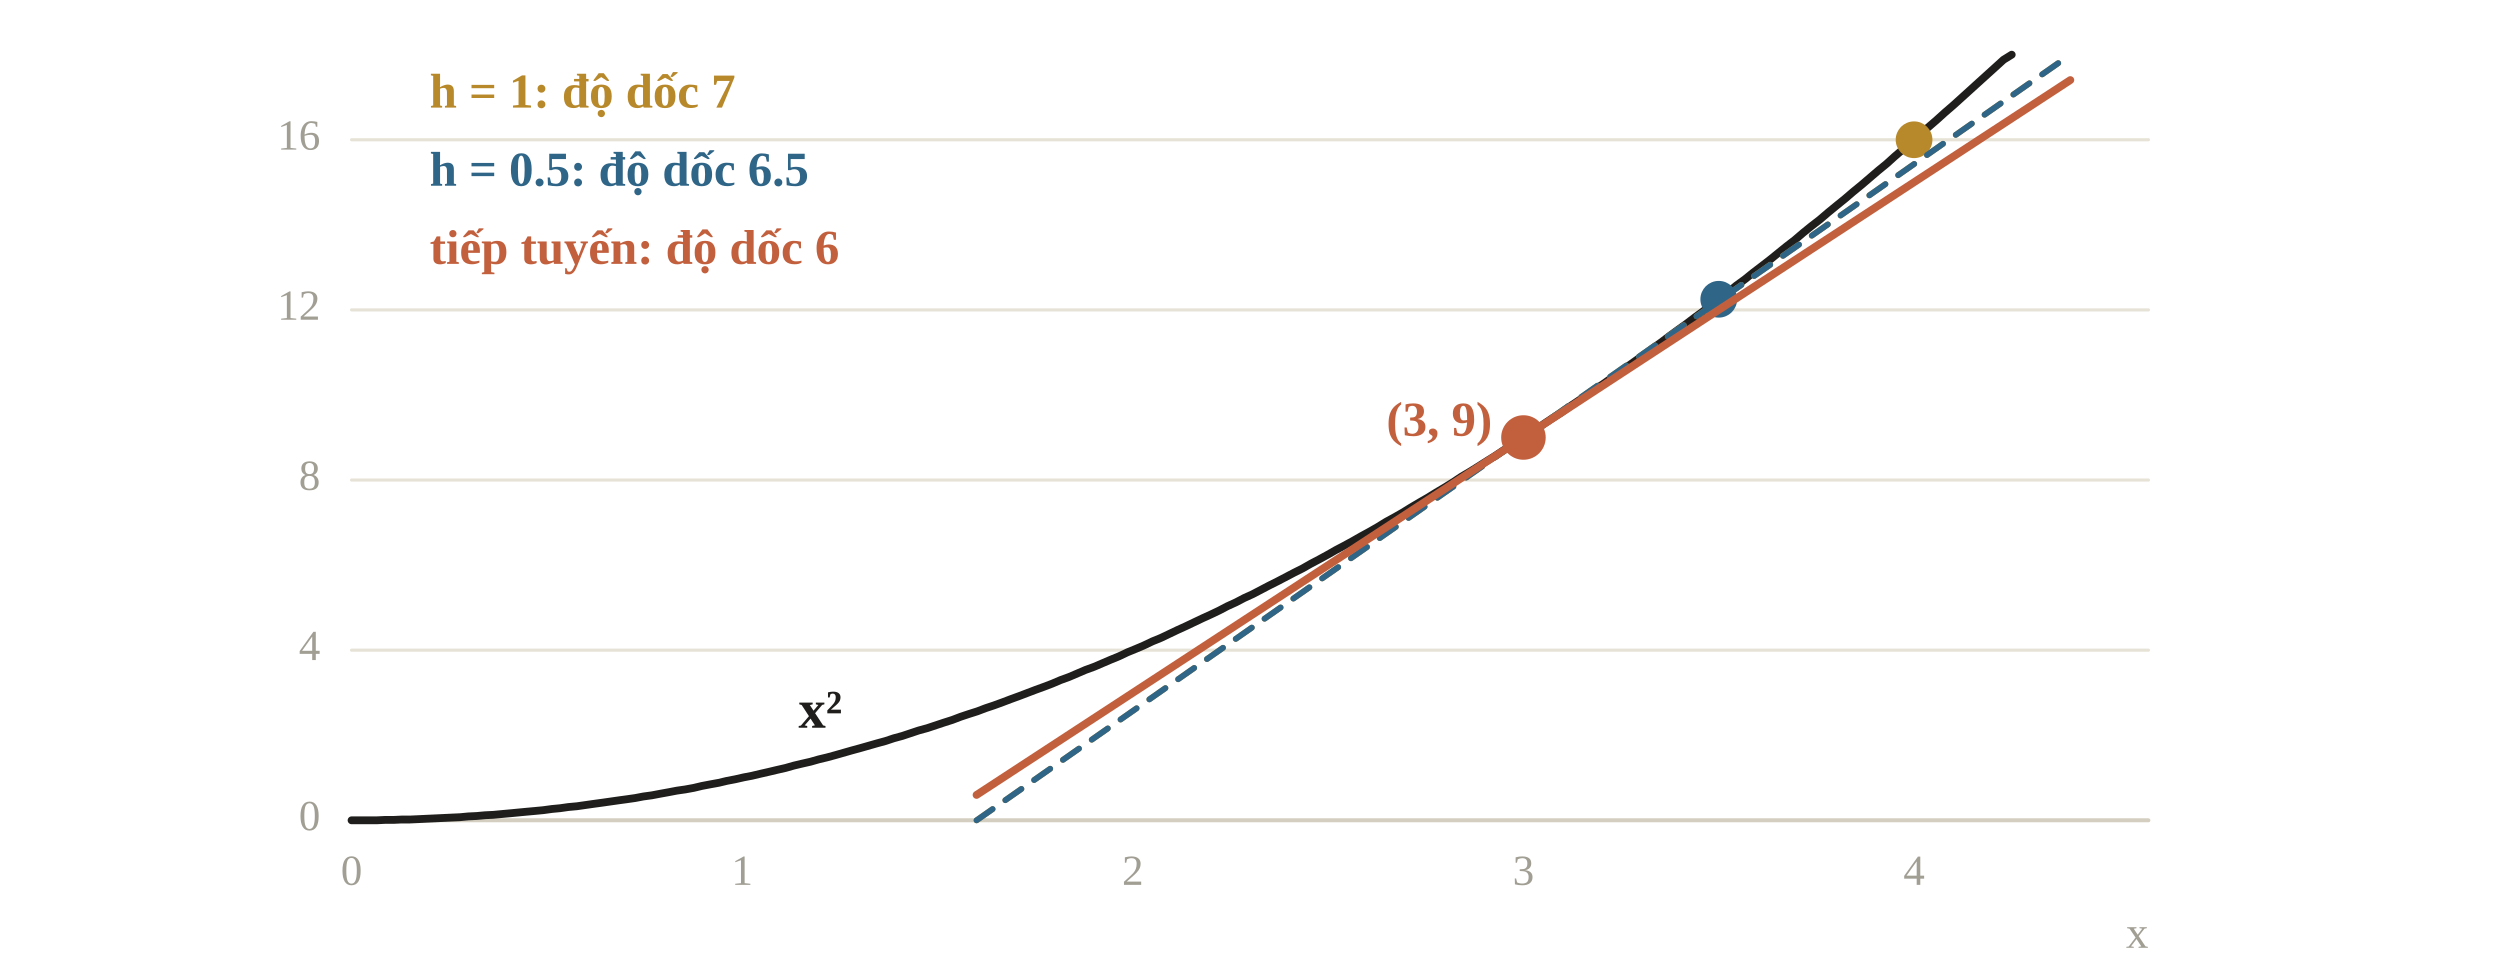
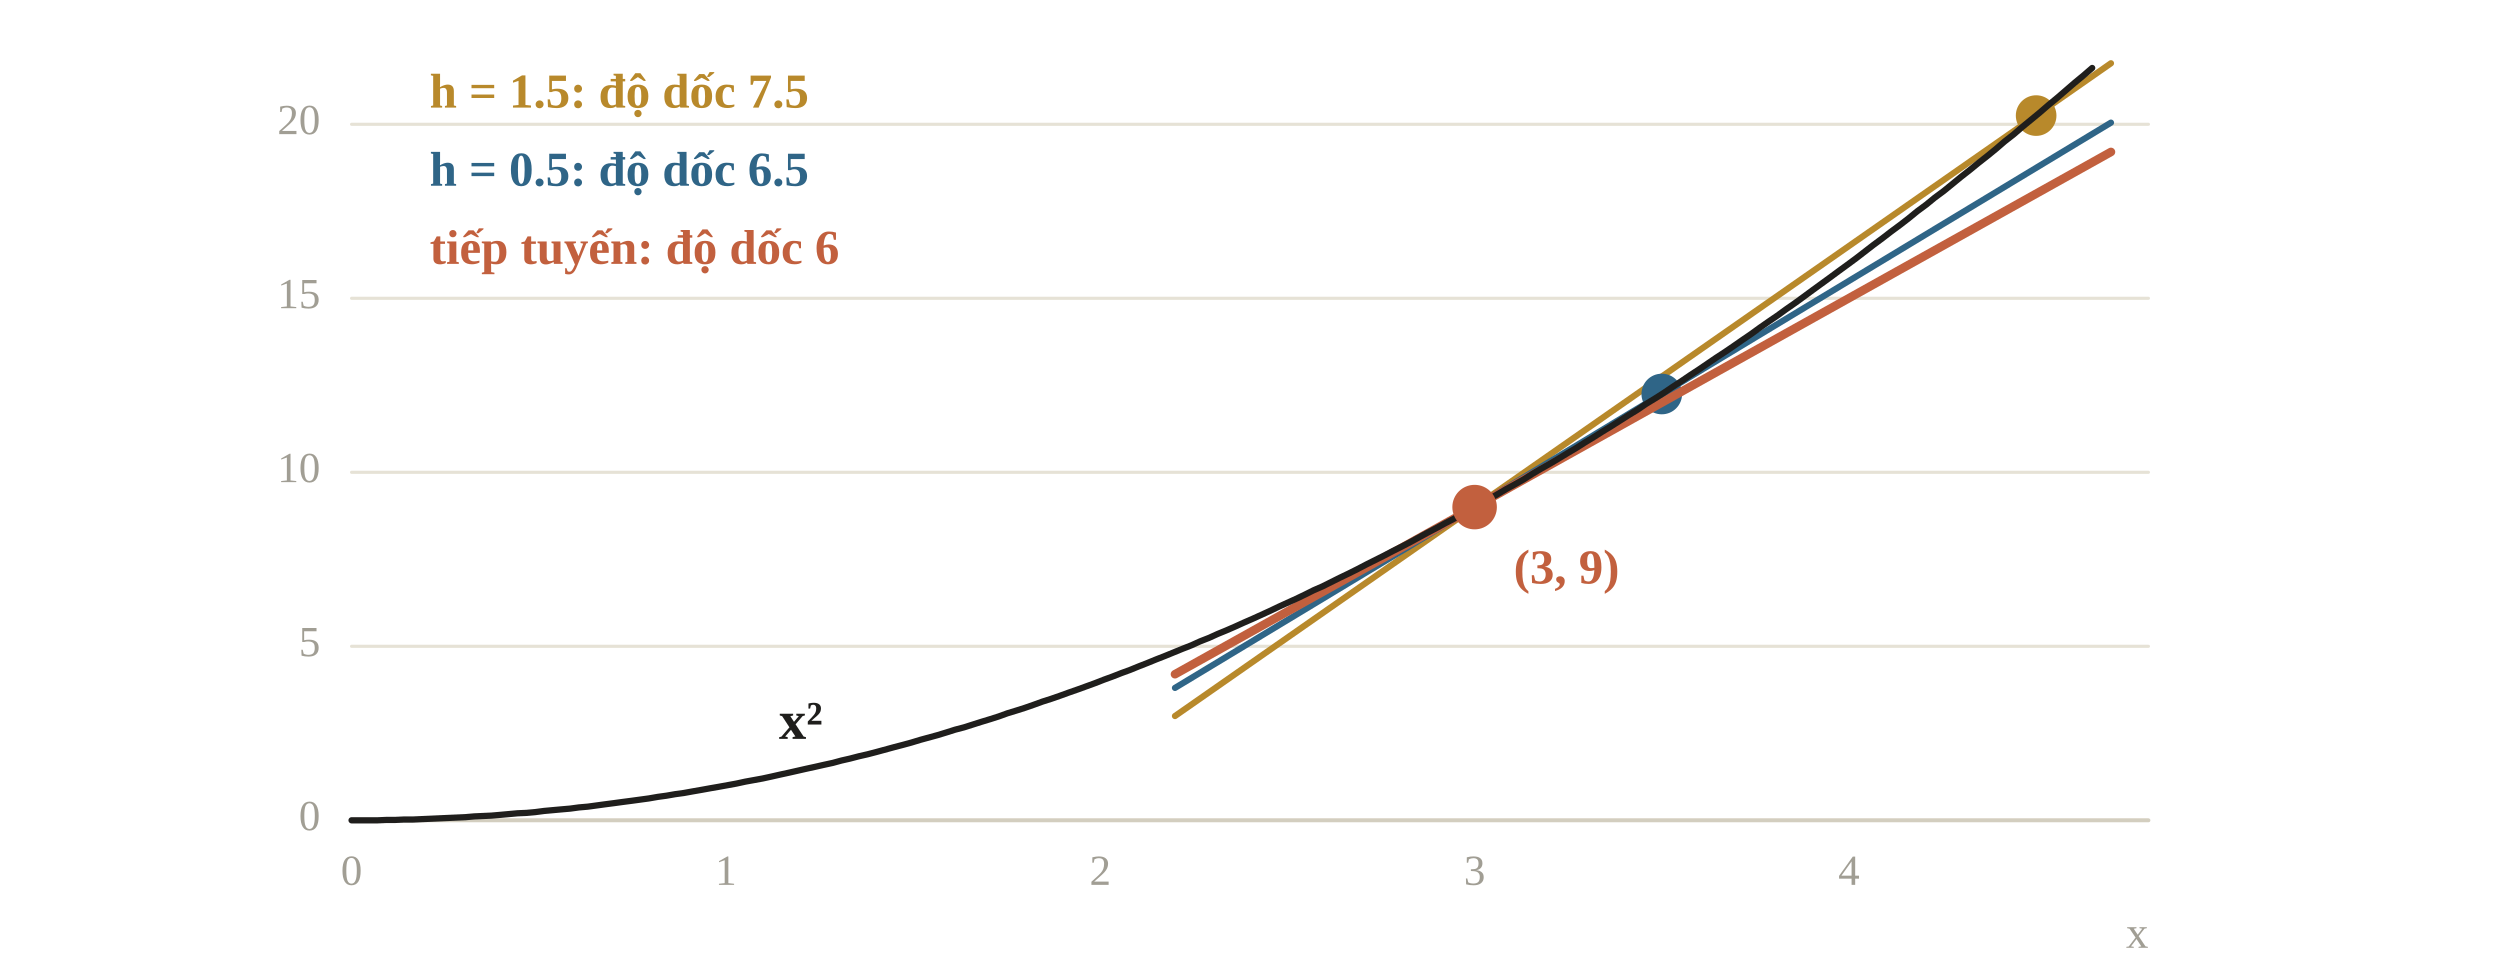
- <svg xmlns="http://www.w3.org/2000/svg" viewBox="0 0 640 250" width="640" style="font-family:var(--serif, Lora, Georgia, serif);color:var(--text, #1f1e1c)">
+ <svg xmlns="http://www.w3.org/2000/svg" viewBox="0 0 640 250" width="640" role="img" aria-label="h càng nhỏ, đường nối hai điểm càng gần tiếp tuyến; độ dốc tiến về 6." style="font-family:var(--serif, Lora, Georgia, serif);color:var(--text, #1f1e1c)">
  <path d="M 90,210 L 550,210" fill="none" stroke="var(--line, #e6e2d6)" stroke-width="0.8" stroke-linecap="round" />
-   <path d="M 90,166.444 L 550,166.444" fill="none" stroke="var(--line, #e6e2d6)" stroke-width="0.8" stroke-linecap="round" />
-   <path d="M 90,122.889 L 550,122.889" fill="none" stroke="var(--line, #e6e2d6)" stroke-width="0.8" stroke-linecap="round" />
-   <path d="M 90,79.333 L 550,79.333" fill="none" stroke="var(--line, #e6e2d6)" stroke-width="0.8" stroke-linecap="round" />
-   <path d="M 90,35.778 L 550,35.778" fill="none" stroke="var(--line, #e6e2d6)" stroke-width="0.8" stroke-linecap="round" />
+   <path d="M 90,165.455 L 550,165.455" fill="none" stroke="var(--line, #e6e2d6)" stroke-width="0.8" stroke-linecap="round" />
+   <path d="M 90,120.909 L 550,120.909" fill="none" stroke="var(--line, #e6e2d6)" stroke-width="0.8" stroke-linecap="round" />
+   <path d="M 90,76.364 L 550,76.364" fill="none" stroke="var(--line, #e6e2d6)" stroke-width="0.8" stroke-linecap="round" />
+   <path d="M 90,31.818 L 550,31.818" fill="none" stroke="var(--line, #e6e2d6)" stroke-width="0.8" stroke-linecap="round" />
  <path d="M 90,210 L 550,210" fill="none" stroke="var(--line-strong, #d3cebf)" stroke-width="1" stroke-linecap="round" />
  <text x="82" y="210" fill="var(--faint, #a19e94)" text-anchor="end" dominant-baseline="middle" font-family="var(--sans, Inter, &quot;Segoe UI&quot;, sans-serif)" font-size="11" font-weight="400">0</text>
-   <text x="82" y="166.444" fill="var(--faint, #a19e94)" text-anchor="end" dominant-baseline="middle" font-family="var(--sans, Inter, &quot;Segoe UI&quot;, sans-serif)" font-size="11" font-weight="400">4</text>
-   <text x="82" y="122.889" fill="var(--faint, #a19e94)" text-anchor="end" dominant-baseline="middle" font-family="var(--sans, Inter, &quot;Segoe UI&quot;, sans-serif)" font-size="11" font-weight="400">8</text>
-   <text x="82" y="79.333" fill="var(--faint, #a19e94)" text-anchor="end" dominant-baseline="middle" font-family="var(--sans, Inter, &quot;Segoe UI&quot;, sans-serif)" font-size="11" font-weight="400">12</text>
-   <text x="82" y="35.778" fill="var(--faint, #a19e94)" text-anchor="end" dominant-baseline="middle" font-family="var(--sans, Inter, &quot;Segoe UI&quot;, sans-serif)" font-size="11" font-weight="400">16</text>
+   <text x="82" y="165.455" fill="var(--faint, #a19e94)" text-anchor="end" dominant-baseline="middle" font-family="var(--sans, Inter, &quot;Segoe UI&quot;, sans-serif)" font-size="11" font-weight="400">5</text>
+   <text x="82" y="120.909" fill="var(--faint, #a19e94)" text-anchor="end" dominant-baseline="middle" font-family="var(--sans, Inter, &quot;Segoe UI&quot;, sans-serif)" font-size="11" font-weight="400">10</text>
+   <text x="82" y="76.364" fill="var(--faint, #a19e94)" text-anchor="end" dominant-baseline="middle" font-family="var(--sans, Inter, &quot;Segoe UI&quot;, sans-serif)" font-size="11" font-weight="400">15</text>
+   <text x="82" y="31.818" fill="var(--faint, #a19e94)" text-anchor="end" dominant-baseline="middle" font-family="var(--sans, Inter, &quot;Segoe UI&quot;, sans-serif)" font-size="11" font-weight="400">20</text>
  <text x="90" y="224" fill="var(--faint, #a19e94)" text-anchor="middle" dominant-baseline="middle" font-family="var(--sans, Inter, &quot;Segoe UI&quot;, sans-serif)" font-size="11" font-weight="400">0</text>
-   <text x="190" y="224" fill="var(--faint, #a19e94)" text-anchor="middle" dominant-baseline="middle" font-family="var(--sans, Inter, &quot;Segoe UI&quot;, sans-serif)" font-size="11" font-weight="400">1</text>
-   <text x="290" y="224" fill="var(--faint, #a19e94)" text-anchor="middle" dominant-baseline="middle" font-family="var(--sans, Inter, &quot;Segoe UI&quot;, sans-serif)" font-size="11" font-weight="400">2</text>
-   <text x="390" y="224" fill="var(--faint, #a19e94)" text-anchor="middle" dominant-baseline="middle" font-family="var(--sans, Inter, &quot;Segoe UI&quot;, sans-serif)" font-size="11" font-weight="400">3</text>
-   <text x="490" y="224" fill="var(--faint, #a19e94)" text-anchor="middle" dominant-baseline="middle" font-family="var(--sans, Inter, &quot;Segoe UI&quot;, sans-serif)" font-size="11" font-weight="400">4</text>
+   <text x="185.833" y="224" fill="var(--faint, #a19e94)" text-anchor="middle" dominant-baseline="middle" font-family="var(--sans, Inter, &quot;Segoe UI&quot;, sans-serif)" font-size="11" font-weight="400">1</text>
+   <text x="281.667" y="224" fill="var(--faint, #a19e94)" text-anchor="middle" dominant-baseline="middle" font-family="var(--sans, Inter, &quot;Segoe UI&quot;, sans-serif)" font-size="11" font-weight="400">2</text>
+   <text x="377.5" y="224" fill="var(--faint, #a19e94)" text-anchor="middle" dominant-baseline="middle" font-family="var(--sans, Inter, &quot;Segoe UI&quot;, sans-serif)" font-size="11" font-weight="400">3</text>
+   <text x="473.333" y="224" fill="var(--faint, #a19e94)" text-anchor="middle" dominant-baseline="middle" font-family="var(--sans, Inter, &quot;Segoe UI&quot;, sans-serif)" font-size="11" font-weight="400">4</text>
  <text x="550" y="240" fill="var(--faint, #a19e94)" text-anchor="end" dominant-baseline="middle" font-family="var(--sans, Inter, &quot;Segoe UI&quot;, sans-serif)" font-size="11.5" font-weight="400">x</text>
-   <path d="M 90.0,210.0 L 92.1,210.0 L 94.3,210.0 L 96.4,210.0 L 98.5,209.9 L 100.7,209.9 L 102.8,209.8 L 104.9,209.8 L 107.1,209.7 L 109.2,209.6 L 111.4,209.5 L 113.5,209.4 L 115.6,209.3 L 117.8,209.2 L 119.9,209.0 L 122.0,208.9 L 124.2,208.7 L 126.3,208.6 L 128.4,208.4 L 130.6,208.2 L 132.7,208.0 L 134.8,207.8 L 137.0,207.6 L 139.1,207.4 L 141.3,207.1 L 143.4,206.9 L 145.5,206.6 L 147.7,206.4 L 149.8,206.1 L 151.9,205.8 L 154.1,205.5 L 156.2,205.2 L 158.3,204.9 L 160.5,204.6 L 162.6,204.3 L 164.7,203.9 L 166.9,203.6 L 169.0,203.2 L 171.2,202.8 L 173.3,202.4 L 175.4,202.1 L 177.6,201.7 L 179.7,201.2 L 181.8,200.8 L 184.0,200.4 L 186.1,199.9 L 188.2,199.5 L 190.4,199.0 L 192.5,198.6 L 194.6,198.1 L 196.8,197.6 L 198.9,197.1 L 201.1,196.6 L 203.2,196.0 L 205.3,195.5 L 207.5,195.0 L 209.6,194.4 L 211.7,193.9 L 213.9,193.3 L 216.0,192.7 L 218.1,192.1 L 220.3,191.5 L 222.4,190.9 L 224.5,190.3 L 226.7,189.7 L 228.8,189.0 L 231.0,188.4 L 233.1,187.7 L 235.2,187.0 L 237.4,186.4 L 239.5,185.7 L 241.6,185.0 L 243.8,184.3 L 245.9,183.5 L 248.0,182.8 L 250.2,182.1 L 252.3,181.3 L 254.4,180.6 L 256.6,179.8 L 258.7,179.0 L 260.9,178.2 L 263.0,177.4 L 265.1,176.6 L 267.3,175.8 L 269.4,175.0 L 271.5,174.1 L 273.7,173.3 L 275.8,172.4 L 277.9,171.5 L 280.1,170.7 L 282.2,169.8 L 284.3,168.9 L 286.5,168.0 L 288.6,167.0 L 290.8,166.1 L 292.9,165.2 L 295.0,164.2 L 297.2,163.3 L 299.3,162.3 L 301.4,161.3 L 303.6,160.3 L 305.7,159.3 L 307.8,158.3 L 310.0,157.3 L 312.1,156.3 L 314.2,155.2 L 316.4,154.2 L 318.5,153.1 L 320.7,152.1 L 322.8,151.0 L 324.9,149.9 L 327.1,148.8 L 329.2,147.7 L 331.3,146.6 L 333.5,145.5 L 335.6,144.3 L 337.7,143.2 L 339.9,142.0 L 342.0,140.8 L 344.1,139.7 L 346.3,138.5 L 348.4,137.3 L 350.6,136.1 L 352.7,134.9 L 354.8,133.6 L 357.0,132.4 L 359.1,131.2 L 361.2,129.9 L 363.4,128.6 L 365.5,127.4 L 367.6,126.1 L 369.8,124.8 L 371.9,123.5 L 374.0,122.1 L 376.2,120.8 L 378.3,119.5 L 380.5,118.1 L 382.6,116.8 L 384.7,115.4 L 386.9,114.0 L 389.0,112.7 L 391.1,111.3 L 393.3,109.9 L 395.4,108.4 L 397.5,107.0 L 399.7,105.6 L 401.8,104.1 L 403.9,102.7 L 406.1,101.2 L 408.2,99.7 L 410.4,98.3 L 412.5,96.8 L 414.6,95.3 L 416.8,93.7 L 418.9,92.2 L 421.0,90.7 L 423.2,89.1 L 425.3,87.6 L 427.4,86.0 L 429.6,84.4 L 431.7,82.9 L 433.8,81.3 L 436.0,79.7 L 438.1,78.0 L 440.3,76.4 L 442.4,74.8 L 444.5,73.1 L 446.7,71.5 L 448.8,69.8 L 450.9,68.2 L 453.1,66.5 L 455.2,64.8 L 457.3,63.1 L 459.5,61.4 L 461.6,59.6 L 463.7,57.9 L 465.9,56.2 L 468.0,54.4 L 470.2,52.6 L 472.3,50.9 L 474.4,49.1 L 476.6,47.3 L 478.7,45.5 L 480.8,43.7 L 483.0,41.9 L 485.1,40.0 L 487.2,38.2 L 489.4,36.3 L 491.5,34.5 L 493.6,32.6 L 495.8,30.7 L 497.9,28.8 L 500.1,26.9 L 502.2,25.0 L 504.3,23.1 L 506.5,21.1 L 508.6,19.2 L 510.7,17.3 L 512.9,15.3 L 515.0,14.0" fill="none" stroke="currentColor" stroke-width="2" opacity="1" stroke-linecap="round" stroke-linejoin="round" />
-   <path d="M 250.0,210.0 L 530.0,14.0" fill="none" stroke="#b8892b" stroke-width="1.5" opacity="1" stroke-linecap="round" stroke-linejoin="round" stroke-dasharray="5 4" />
-   <circle cx="490" cy="35.778" r="4" fill="#b8892b" fill-opacity="1" stroke="#b8892b" stroke-width="1.4" />
-   <text x="110" y="24" fill="#b8892b" text-anchor="start" dominant-baseline="middle" font-family="var(--sans, Inter, &quot;Segoe UI&quot;, sans-serif)" font-size="12.5" font-weight="600">h = 1: độ dốc 7</text>
-   <path d="M 250.0,210.0 L 530.0,14.0" fill="none" stroke="var(--t-n, #2f6587)" stroke-width="1.5" opacity="1" stroke-linecap="round" stroke-linejoin="round" stroke-dasharray="5 4" />
-   <circle cx="440" cy="76.611" r="4" fill="var(--t-n, #2f6587)" fill-opacity="1" stroke="var(--t-n, #2f6587)" stroke-width="1.4" />
+   <path d="M 300.8,183.3 L 540.4,16.2" fill="none" stroke="#b8892b" stroke-width="1.6" opacity="1" stroke-linecap="round" stroke-linejoin="round" />
+   <circle cx="521.25" cy="29.591" r="4.5" fill="#b8892b" fill-opacity="1" stroke="#b8892b" stroke-width="1.4" />
+   <text x="110" y="24" fill="#b8892b" text-anchor="start" dominant-baseline="middle" font-family="var(--sans, Inter, &quot;Segoe UI&quot;, sans-serif)" font-size="12.5" font-weight="600">h = 1.5: độ dốc 7.5</text>
+   <path d="M 300.8,176.1 L 540.4,31.4" fill="none" stroke="var(--t-n, #2f6587)" stroke-width="1.6" opacity="1" stroke-linecap="round" stroke-linejoin="round" />
+   <circle cx="425.417" cy="100.864" r="4.5" fill="var(--t-n, #2f6587)" fill-opacity="1" stroke="var(--t-n, #2f6587)" stroke-width="1.4" />
  <text x="110" y="44" fill="var(--t-n, #2f6587)" text-anchor="start" dominant-baseline="middle" font-family="var(--sans, Inter, &quot;Segoe UI&quot;, sans-serif)" font-size="12.5" font-weight="600">h = 0.5: độ dốc 6.5</text>
-   <path d="M 250.0,203.5 L 530.0,20.5" fill="none" stroke="var(--accent, #c2603e)" stroke-width="2" opacity="1" stroke-linecap="round" stroke-linejoin="round" />
+   <path d="M 300.8,172.6 L 540.4,38.9" fill="none" stroke="var(--accent, #c2603e)" stroke-width="2.2" opacity="1" stroke-linecap="round" stroke-linejoin="round" />
+   <path d="M 90.0,210.0 L 92.2,210.0 L 94.5,210.0 L 96.7,210.0 L 99.0,209.9 L 101.2,209.9 L 103.4,209.8 L 105.7,209.8 L 107.9,209.7 L 110.2,209.6 L 112.4,209.5 L 114.6,209.4 L 116.9,209.3 L 119.1,209.2 L 121.4,209.0 L 123.6,208.9 L 125.8,208.8 L 128.1,208.6 L 130.3,208.4 L 132.5,208.2 L 134.8,208.1 L 137.0,207.9 L 139.3,207.6 L 141.5,207.4 L 143.7,207.2 L 146.0,207.0 L 148.2,206.7 L 150.5,206.5 L 152.7,206.2 L 154.9,205.9 L 157.2,205.6 L 159.4,205.3 L 161.7,205.0 L 163.9,204.7 L 166.1,204.4 L 168.4,204.0 L 170.6,203.7 L 172.9,203.3 L 175.1,203.0 L 177.3,202.6 L 179.6,202.2 L 181.8,201.8 L 184.1,201.4 L 186.3,201.0 L 188.5,200.6 L 190.8,200.1 L 193.0,199.7 L 195.2,199.3 L 197.5,198.8 L 199.7,198.3 L 202.0,197.8 L 204.2,197.3 L 206.4,196.8 L 208.7,196.3 L 210.9,195.8 L 213.2,195.3 L 215.4,194.7 L 217.6,194.2 L 219.9,193.6 L 222.1,193.1 L 224.4,192.5 L 226.6,191.9 L 228.8,191.3 L 231.1,190.7 L 233.3,190.1 L 235.6,189.4 L 237.8,188.8 L 240.0,188.2 L 242.3,187.5 L 244.5,186.8 L 246.8,186.2 L 249.0,185.5 L 251.2,184.8 L 253.5,184.1 L 255.7,183.4 L 257.9,182.6 L 260.2,181.9 L 262.4,181.2 L 264.7,180.4 L 266.9,179.6 L 269.1,178.9 L 271.4,178.1 L 273.6,177.3 L 275.9,176.5 L 278.1,175.7 L 280.3,174.9 L 282.6,174.0 L 284.8,173.2 L 287.1,172.3 L 289.3,171.5 L 291.5,170.6 L 293.8,169.7 L 296.0,168.8 L 298.3,167.9 L 300.5,167.0 L 302.7,166.1 L 305.0,165.2 L 307.2,164.2 L 309.5,163.3 L 311.7,162.3 L 313.9,161.4 L 316.2,160.4 L 318.4,159.4 L 320.7,158.4 L 322.9,157.4 L 325.1,156.4 L 327.4,155.3 L 329.6,154.3 L 331.8,153.3 L 334.1,152.2 L 336.3,151.1 L 338.6,150.1 L 340.8,149.0 L 343.0,147.9 L 345.3,146.8 L 347.5,145.7 L 349.8,144.5 L 352.0,143.4 L 354.2,142.3 L 356.5,141.1 L 358.7,140.0 L 361.0,138.8 L 363.2,137.6 L 365.4,136.4 L 367.7,135.2 L 369.9,134.0 L 372.2,132.8 L 374.4,131.5 L 376.6,130.3 L 378.9,129.1 L 381.1,127.8 L 383.4,126.5 L 385.6,125.2 L 387.8,124.0 L 390.1,122.7 L 392.3,121.3 L 394.5,120.0 L 396.8,118.7 L 399.0,117.4 L 401.3,116.0 L 403.5,114.7 L 405.7,113.3 L 408.0,111.9 L 410.2,110.5 L 412.5,109.1 L 414.7,107.7 L 416.9,106.3 L 419.2,104.9 L 421.4,103.4 L 423.7,102.0 L 425.9,100.6 L 428.1,99.1 L 430.4,97.6 L 432.6,96.1 L 434.9,94.6 L 437.1,93.1 L 439.3,91.6 L 441.6,90.1 L 443.8,88.6 L 446.1,87.0 L 448.3,85.5 L 450.5,83.9 L 452.8,82.3 L 455.0,80.8 L 457.2,79.2 L 459.5,77.6 L 461.7,76.0 L 464.0,74.3 L 466.2,72.7 L 468.4,71.1 L 470.7,69.4 L 472.9,67.8 L 475.2,66.1 L 477.4,64.4 L 479.6,62.7 L 481.9,61.0 L 484.1,59.3 L 486.4,57.6 L 488.6,55.9 L 490.8,54.1 L 493.1,52.4 L 495.3,50.6 L 497.6,48.9 L 499.8,47.1 L 502.0,45.3 L 504.3,43.5 L 506.5,41.7 L 508.8,39.9 L 511.0,38.1 L 513.2,36.2 L 515.5,34.4 L 517.7,32.5 L 519.9,30.7 L 522.2,28.8 L 524.4,26.9 L 526.7,25.0 L 528.9,23.1 L 531.1,21.2 L 533.4,19.3 L 535.6,17.4" fill="none" stroke="currentColor" stroke-width="1.6" opacity="1" stroke-linecap="round" stroke-linejoin="round" />
  <text x="110" y="64" fill="var(--accent, #c2603e)" text-anchor="start" dominant-baseline="middle" font-family="var(--sans, Inter, &quot;Segoe UI&quot;, sans-serif)" font-size="12.5" font-weight="600">tiếp tuyến: độ dốc 6</text>
-   <circle cx="390" cy="112" r="5" fill="var(--accent, #c2603e)" fill-opacity="1" stroke="var(--accent, #c2603e)" stroke-width="1.4" />
-   <text x="382" y="108" fill="var(--accent, #c2603e)" text-anchor="end" dominant-baseline="middle" font-family="var(--sans, Inter, &quot;Segoe UI&quot;, sans-serif)" font-size="12.5" font-weight="600">(3, 9)</text>
-   <text x="210" y="182.32" fill="currentColor" text-anchor="middle" dominant-baseline="middle" font-family="var(--sans, Inter, &quot;Segoe UI&quot;, sans-serif)" font-size="14" font-weight="600">x²</text>
+   <circle cx="377.5" cy="129.818" r="5" fill="var(--accent, #c2603e)" fill-opacity="1" stroke="var(--accent, #c2603e)" stroke-width="1.4" />
+   <text x="387.5" y="145.818" fill="var(--accent, #c2603e)" text-anchor="start" dominant-baseline="middle" font-family="var(--sans, Inter, &quot;Segoe UI&quot;, sans-serif)" font-size="12.5" font-weight="600">(3, 9)</text>
+   <text x="205" y="185.171" fill="currentColor" text-anchor="middle" dominant-baseline="middle" font-family="var(--sans, Inter, &quot;Segoe UI&quot;, sans-serif)" font-size="14" font-weight="600">x²</text>
</svg>
